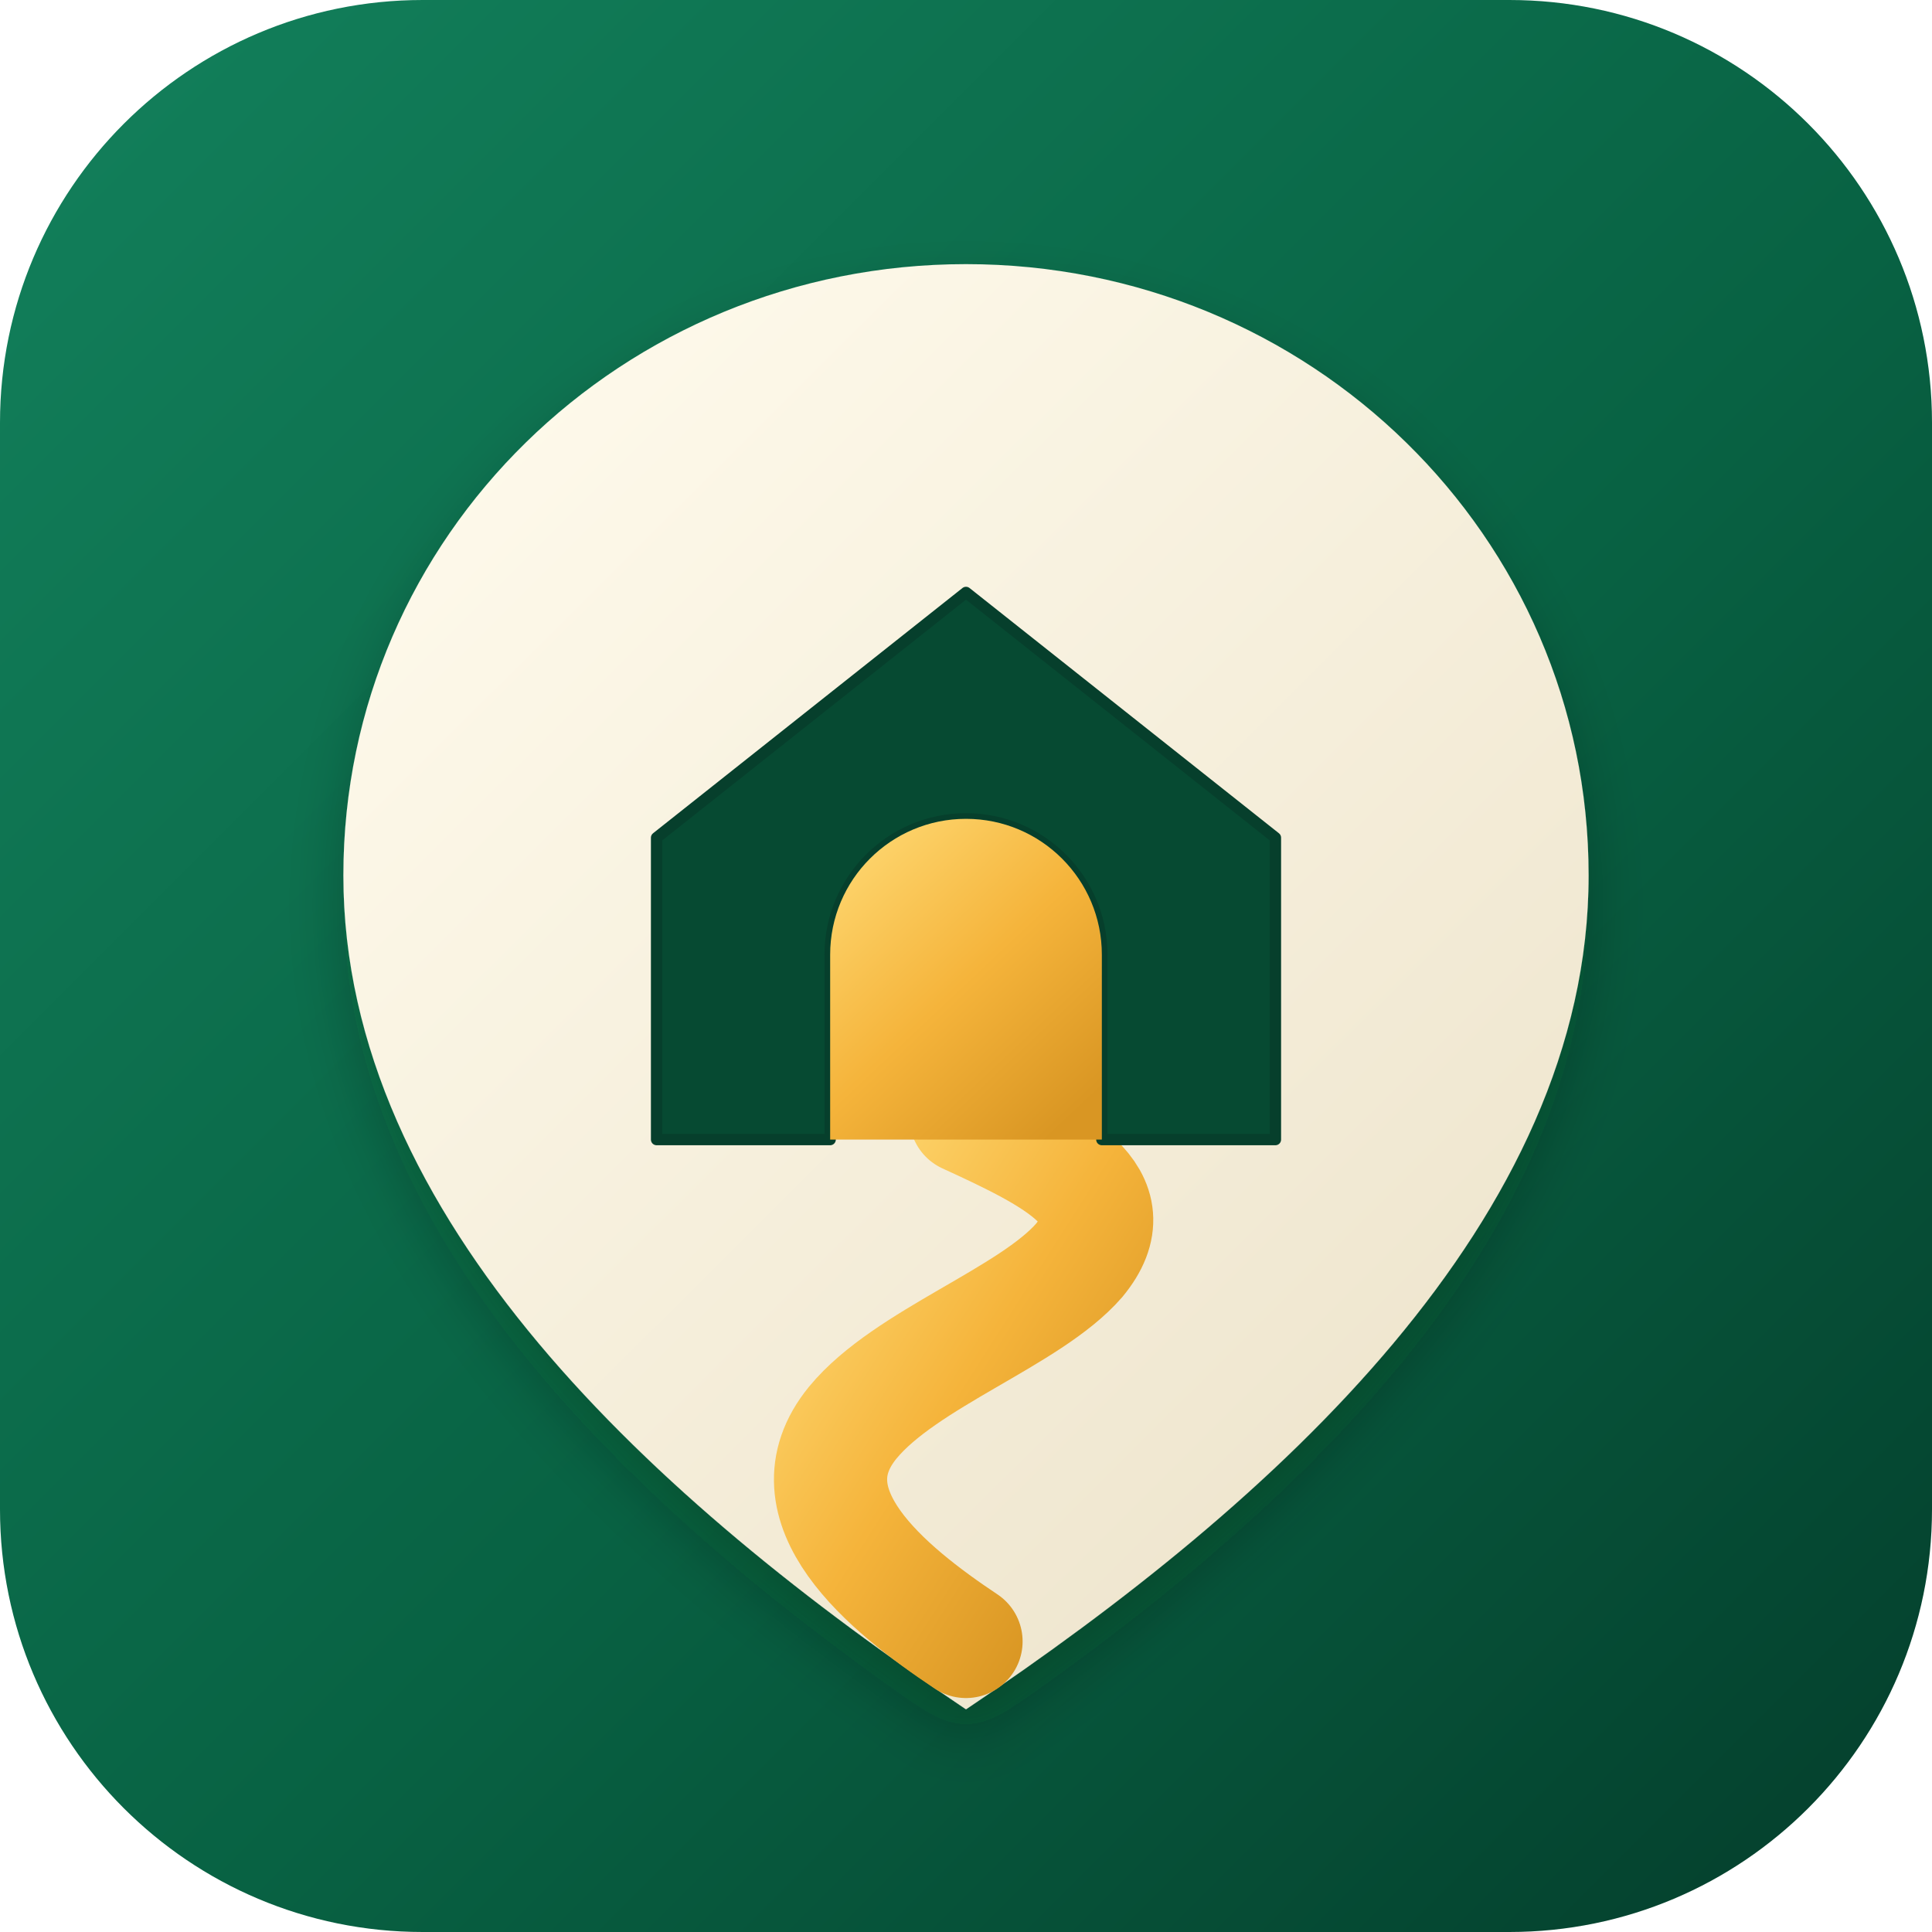
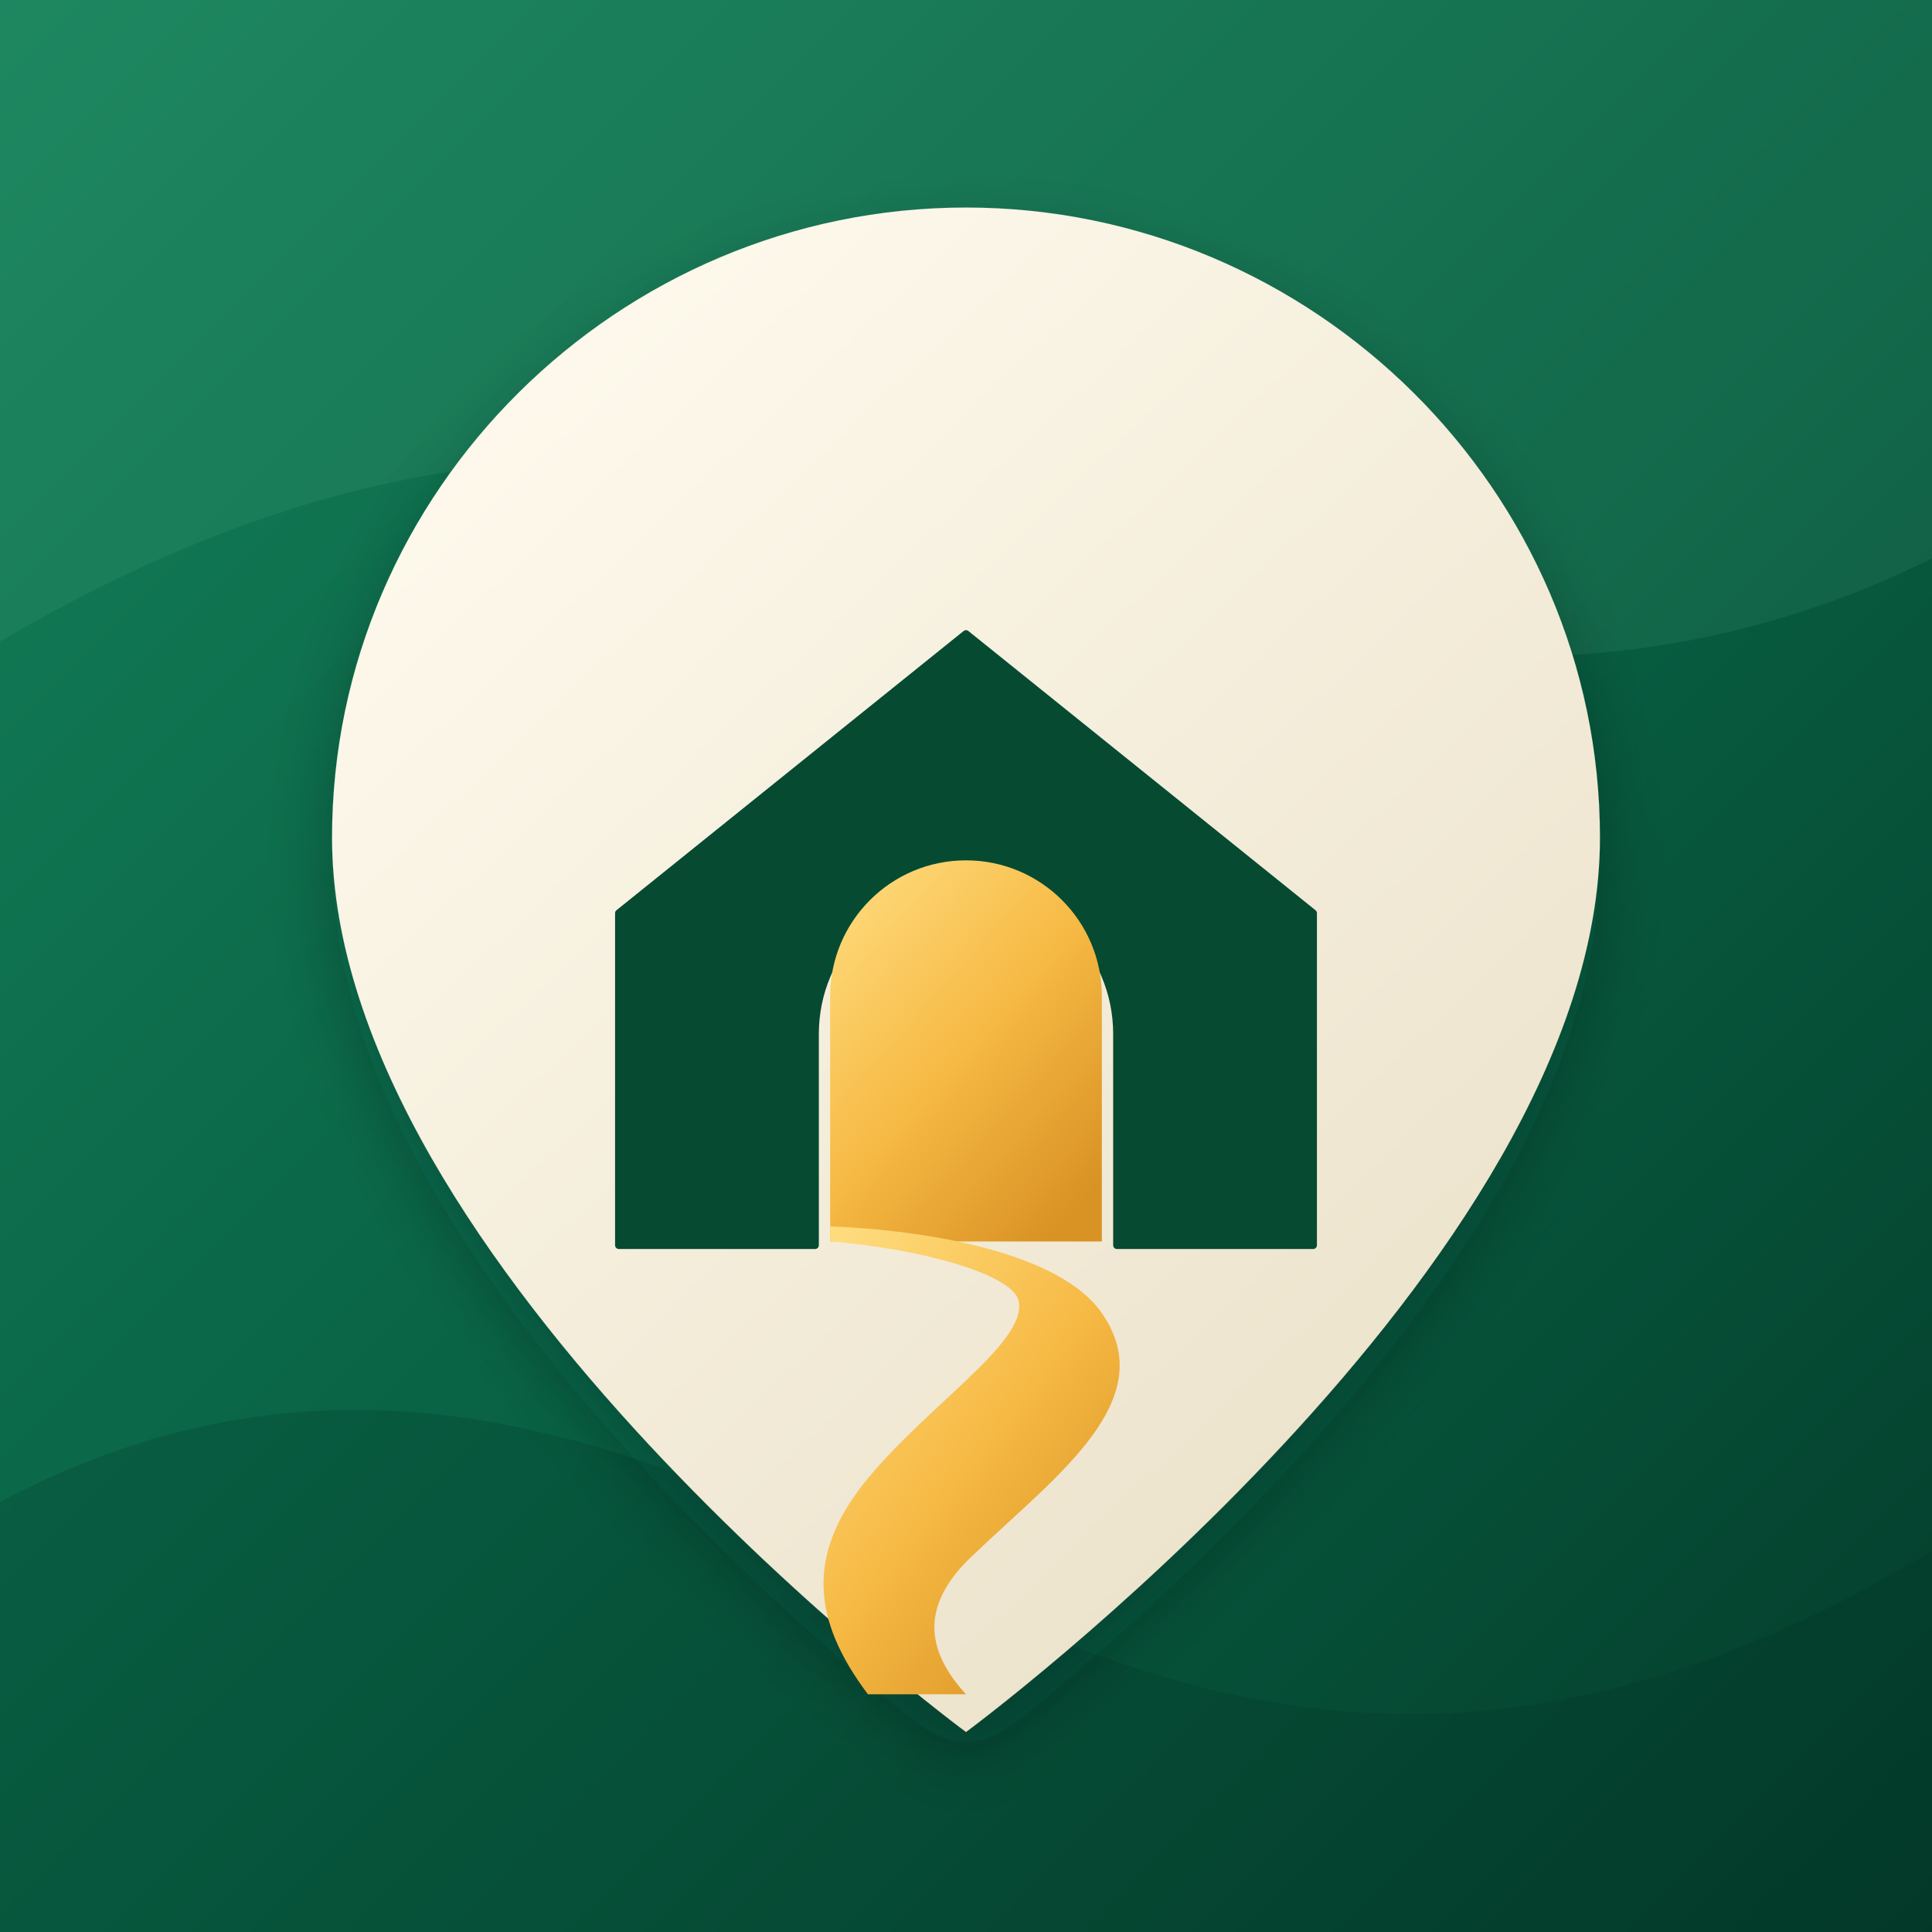
<svg xmlns="http://www.w3.org/2000/svg" viewBox="0 0 512 512" role="img" aria-labelledby="title desc">
  <defs>
-     <linearGradient id="green" x1="0" y1="0" x2="1" y2="1">
-       <stop offset="0" stop-color="#13815c" />
-       <stop offset=".55" stop-color="#086243" />
-       <stop offset="1" stop-color="#043d2b" />
+     <linearGradient id="background" x1="0" y1="0" x2="1" y2="1">
+       <stop offset="0" stop-color="#14805A" />
+       <stop offset=".52" stop-color="#086143" />
+       <stop offset="1" stop-color="#043B2A" />
    </linearGradient>
-     <linearGradient id="cream" x1=".1" y1="0" x2=".95" y2="1">
-       <stop offset="0" stop-color="#fffbed" />
-       <stop offset="1" stop-color="#ece2c9" />
+     <linearGradient id="ivory" x1=".12" y1="0" x2=".9" y2="1">
+       <stop offset="0" stop-color="#FFFBEF" />
+       <stop offset="1" stop-color="#E9DFC6" />
    </linearGradient>
    <linearGradient id="gold" x1="0" y1="0" x2=".8" y2="1">
-       <stop offset="0" stop-color="#ffdc78" />
-       <stop offset=".55" stop-color="#f5b43b" />
-       <stop offset="1" stop-color="#d99623" />
+       <stop offset="0" stop-color="#FFDE82" />
+       <stop offset=".55" stop-color="#F6B943" />
+       <stop offset="1" stop-color="#D99224" />
    </linearGradient>
-     <filter id="shadow" x="-20%" y="-20%" width="140%" height="150%">
-       <feDropShadow dx="0" dy="8" stdDeviation="8" flood-color="#002719" flood-opacity=".24" />
+     <filter id="pin-shadow" x="-20%" y="-15%" width="140%" height="140%">
+       <feDropShadow dx="0" dy="8" stdDeviation="9" flood-color="#00281B" flood-opacity=".28" />
    </filter>
  </defs>
-   <rect width="512" height="512" rx="112" fill="url(#green)" />
-   <path d="M256 70C165 70 91 142 91 232c0 91 83 166 165 221 82-55 165-130 165-221C421 142 347 70 256 70Z" fill="url(#cream)" filter="url(#shadow)" />
-   <path d="M256 296C280 307 300 317 286 334c-13 15-46 26-60 43-18 22 9 44 30 58" fill="none" stroke="url(#gold)" stroke-width="30" stroke-linecap="round" stroke-linejoin="round" />
-   <path d="M174 302V222l82-65 82 65v80h-46v-49a36 36 0 0 0-72 0v49Z" fill="#064a32" stroke="#063f2c" stroke-width="3" stroke-linejoin="round" />
-   <path d="M220 302v-49a36 36 0 0 1 72 0v49Z" fill="url(#gold)" />
+   <rect width="512" height="512" fill="url(#background)" />
+   <path d="M0 0H512V148C417 195 326 170 246 139 157 105 75 126 0 170Z" fill="#79C8A4" opacity=".10" />
+   <path d="M0 398C93 349 170 383 247 420S402 477 512 411V512H0Z" fill="#002F21" opacity=".20" />
+   <path d="M256 55C164 55 88 130 88 222c0 113 168 237 168 237s168-124 168-237C424 130 348 55 256 55Z" fill="url(#ivory)" filter="url(#pin-shadow)" />
+   <path d="M164 242 256 168l92 74v88h-52v-56a40 40 0 0 0-80 0v56h-52Z" fill="#064A32" stroke="#064A32" stroke-linejoin="round" stroke-width="2" />
+   <path d="M220 329V264a36 36 0 0 1 72 0v65Z" fill="url(#gold)" />
+   <path d="M220 325c26 1 61 7 72 23 16 23-12 43-34 64-14 13-13 25-2 37l-26 0c-15-20-16-37-1-56 16-20 43-37 41-48-1-7-25-14-50-16Z" fill="url(#gold)" />
</svg>
